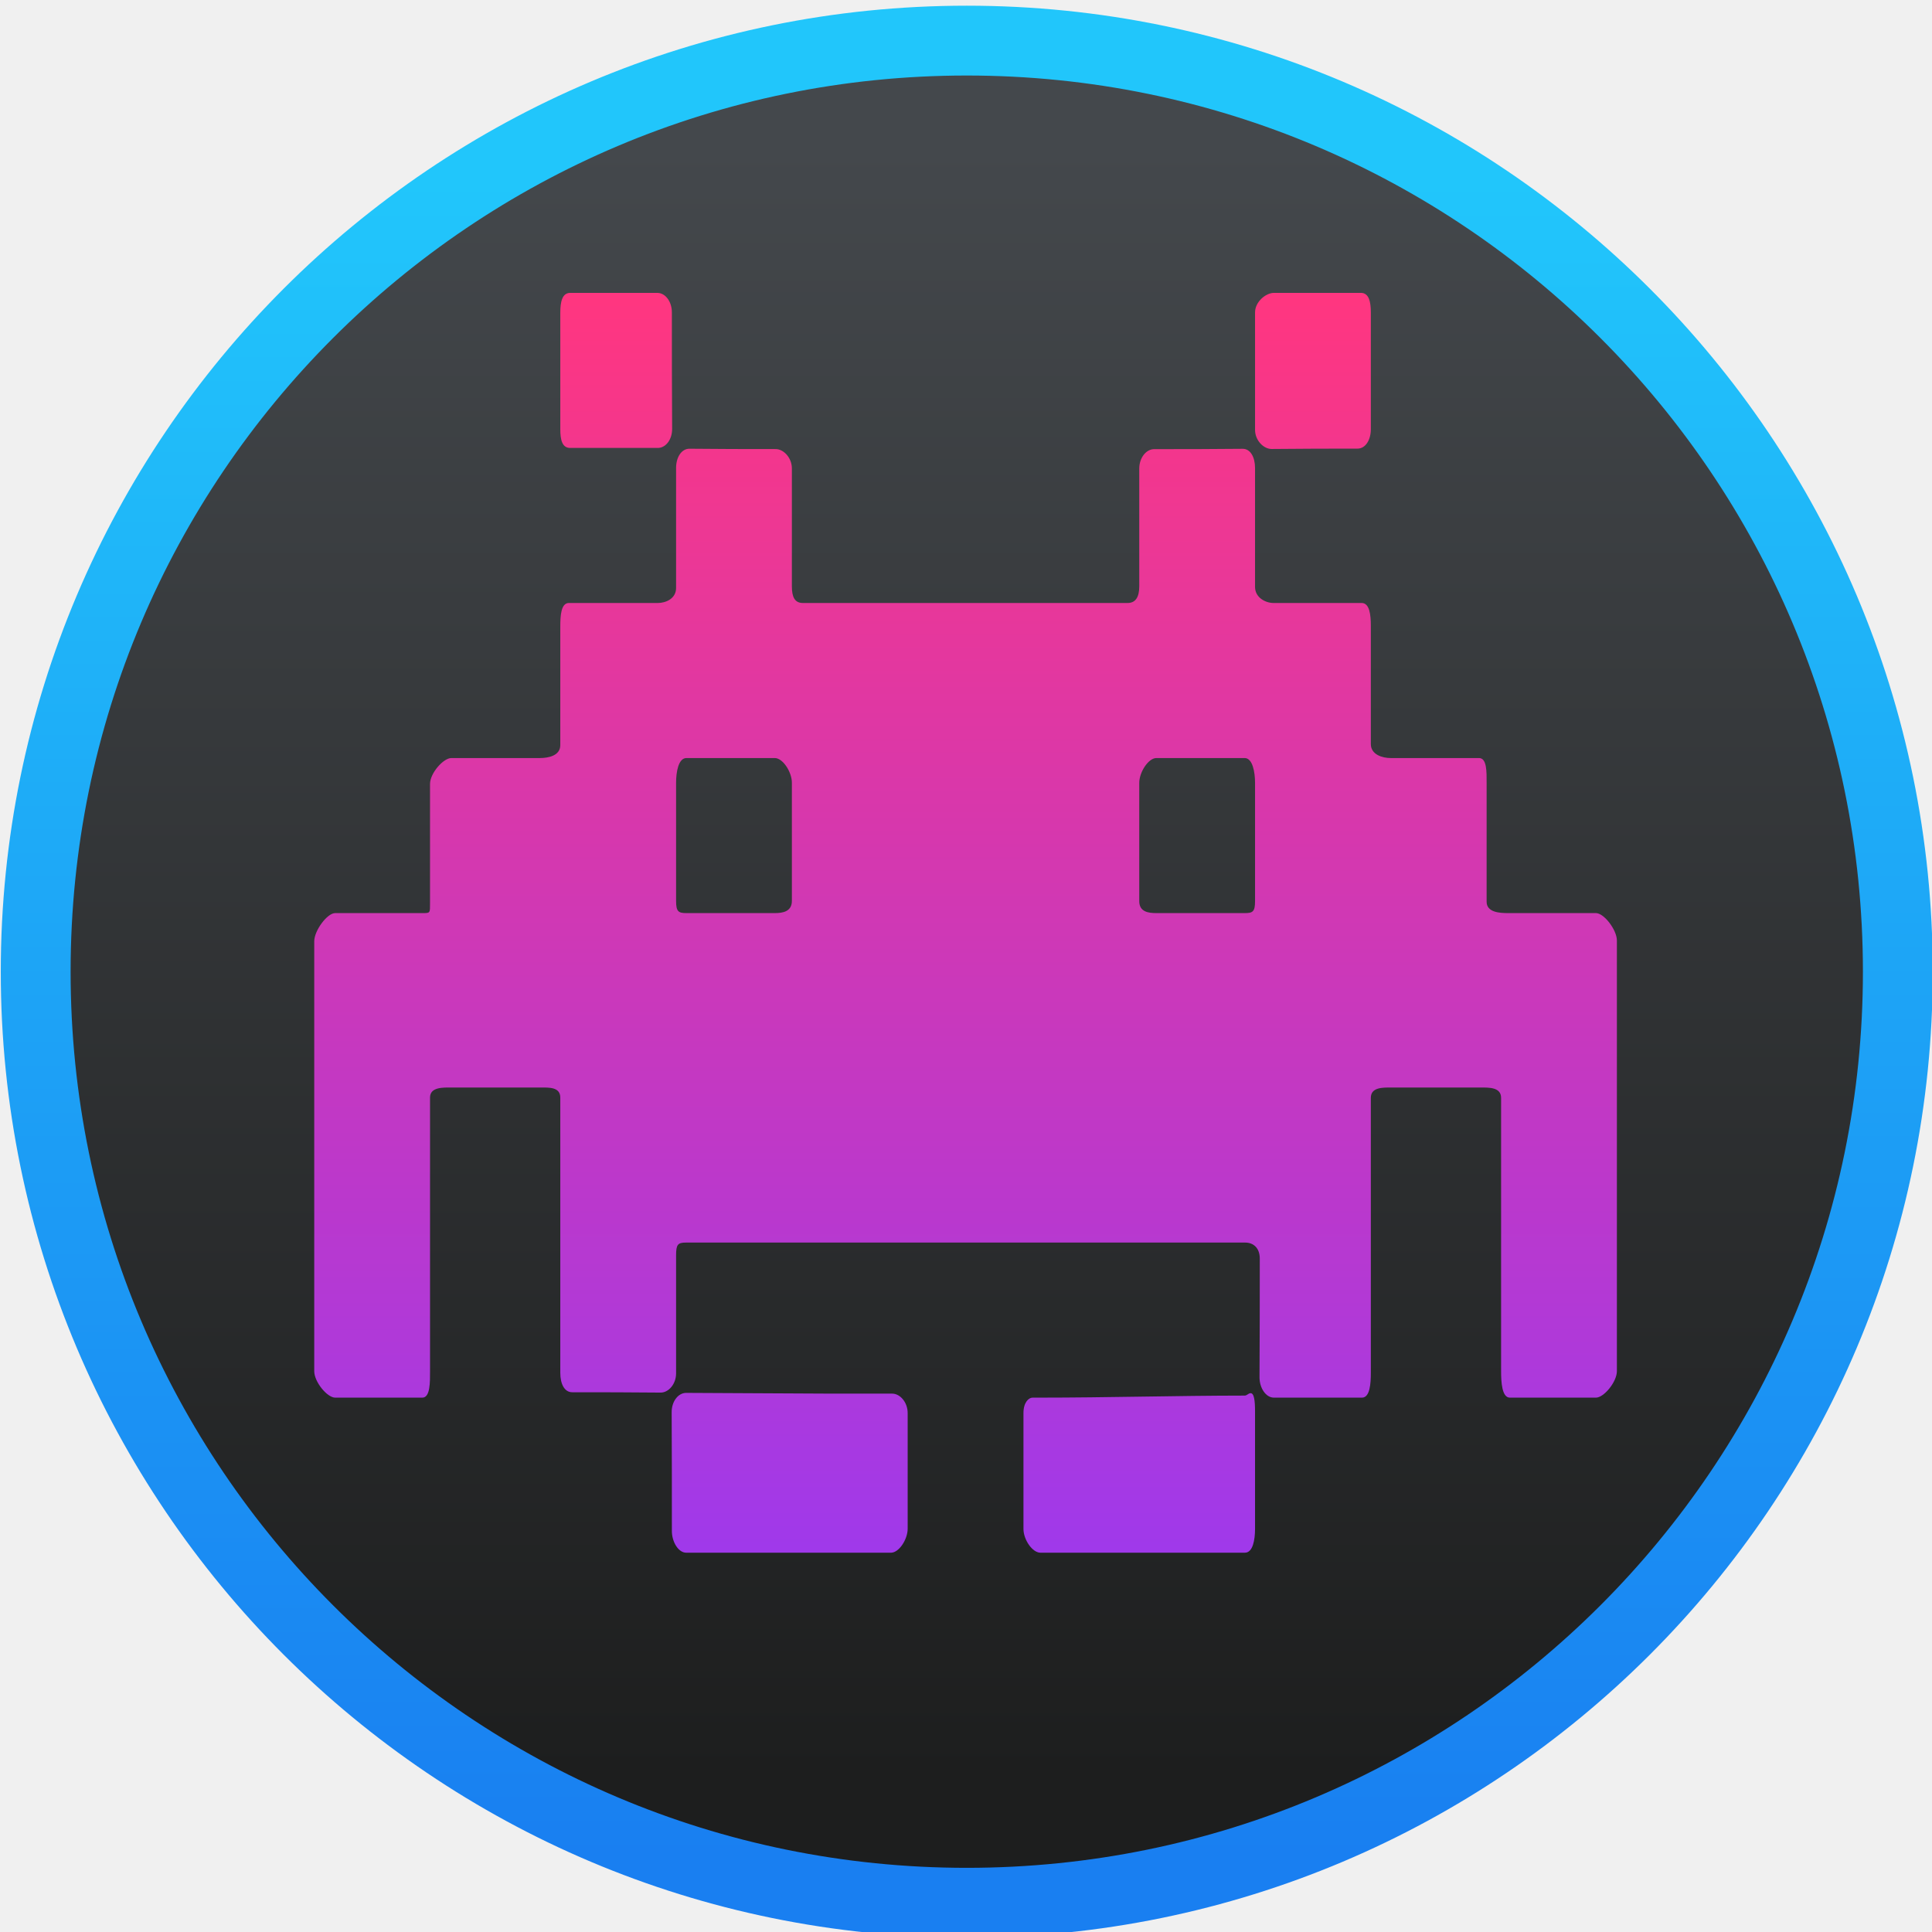
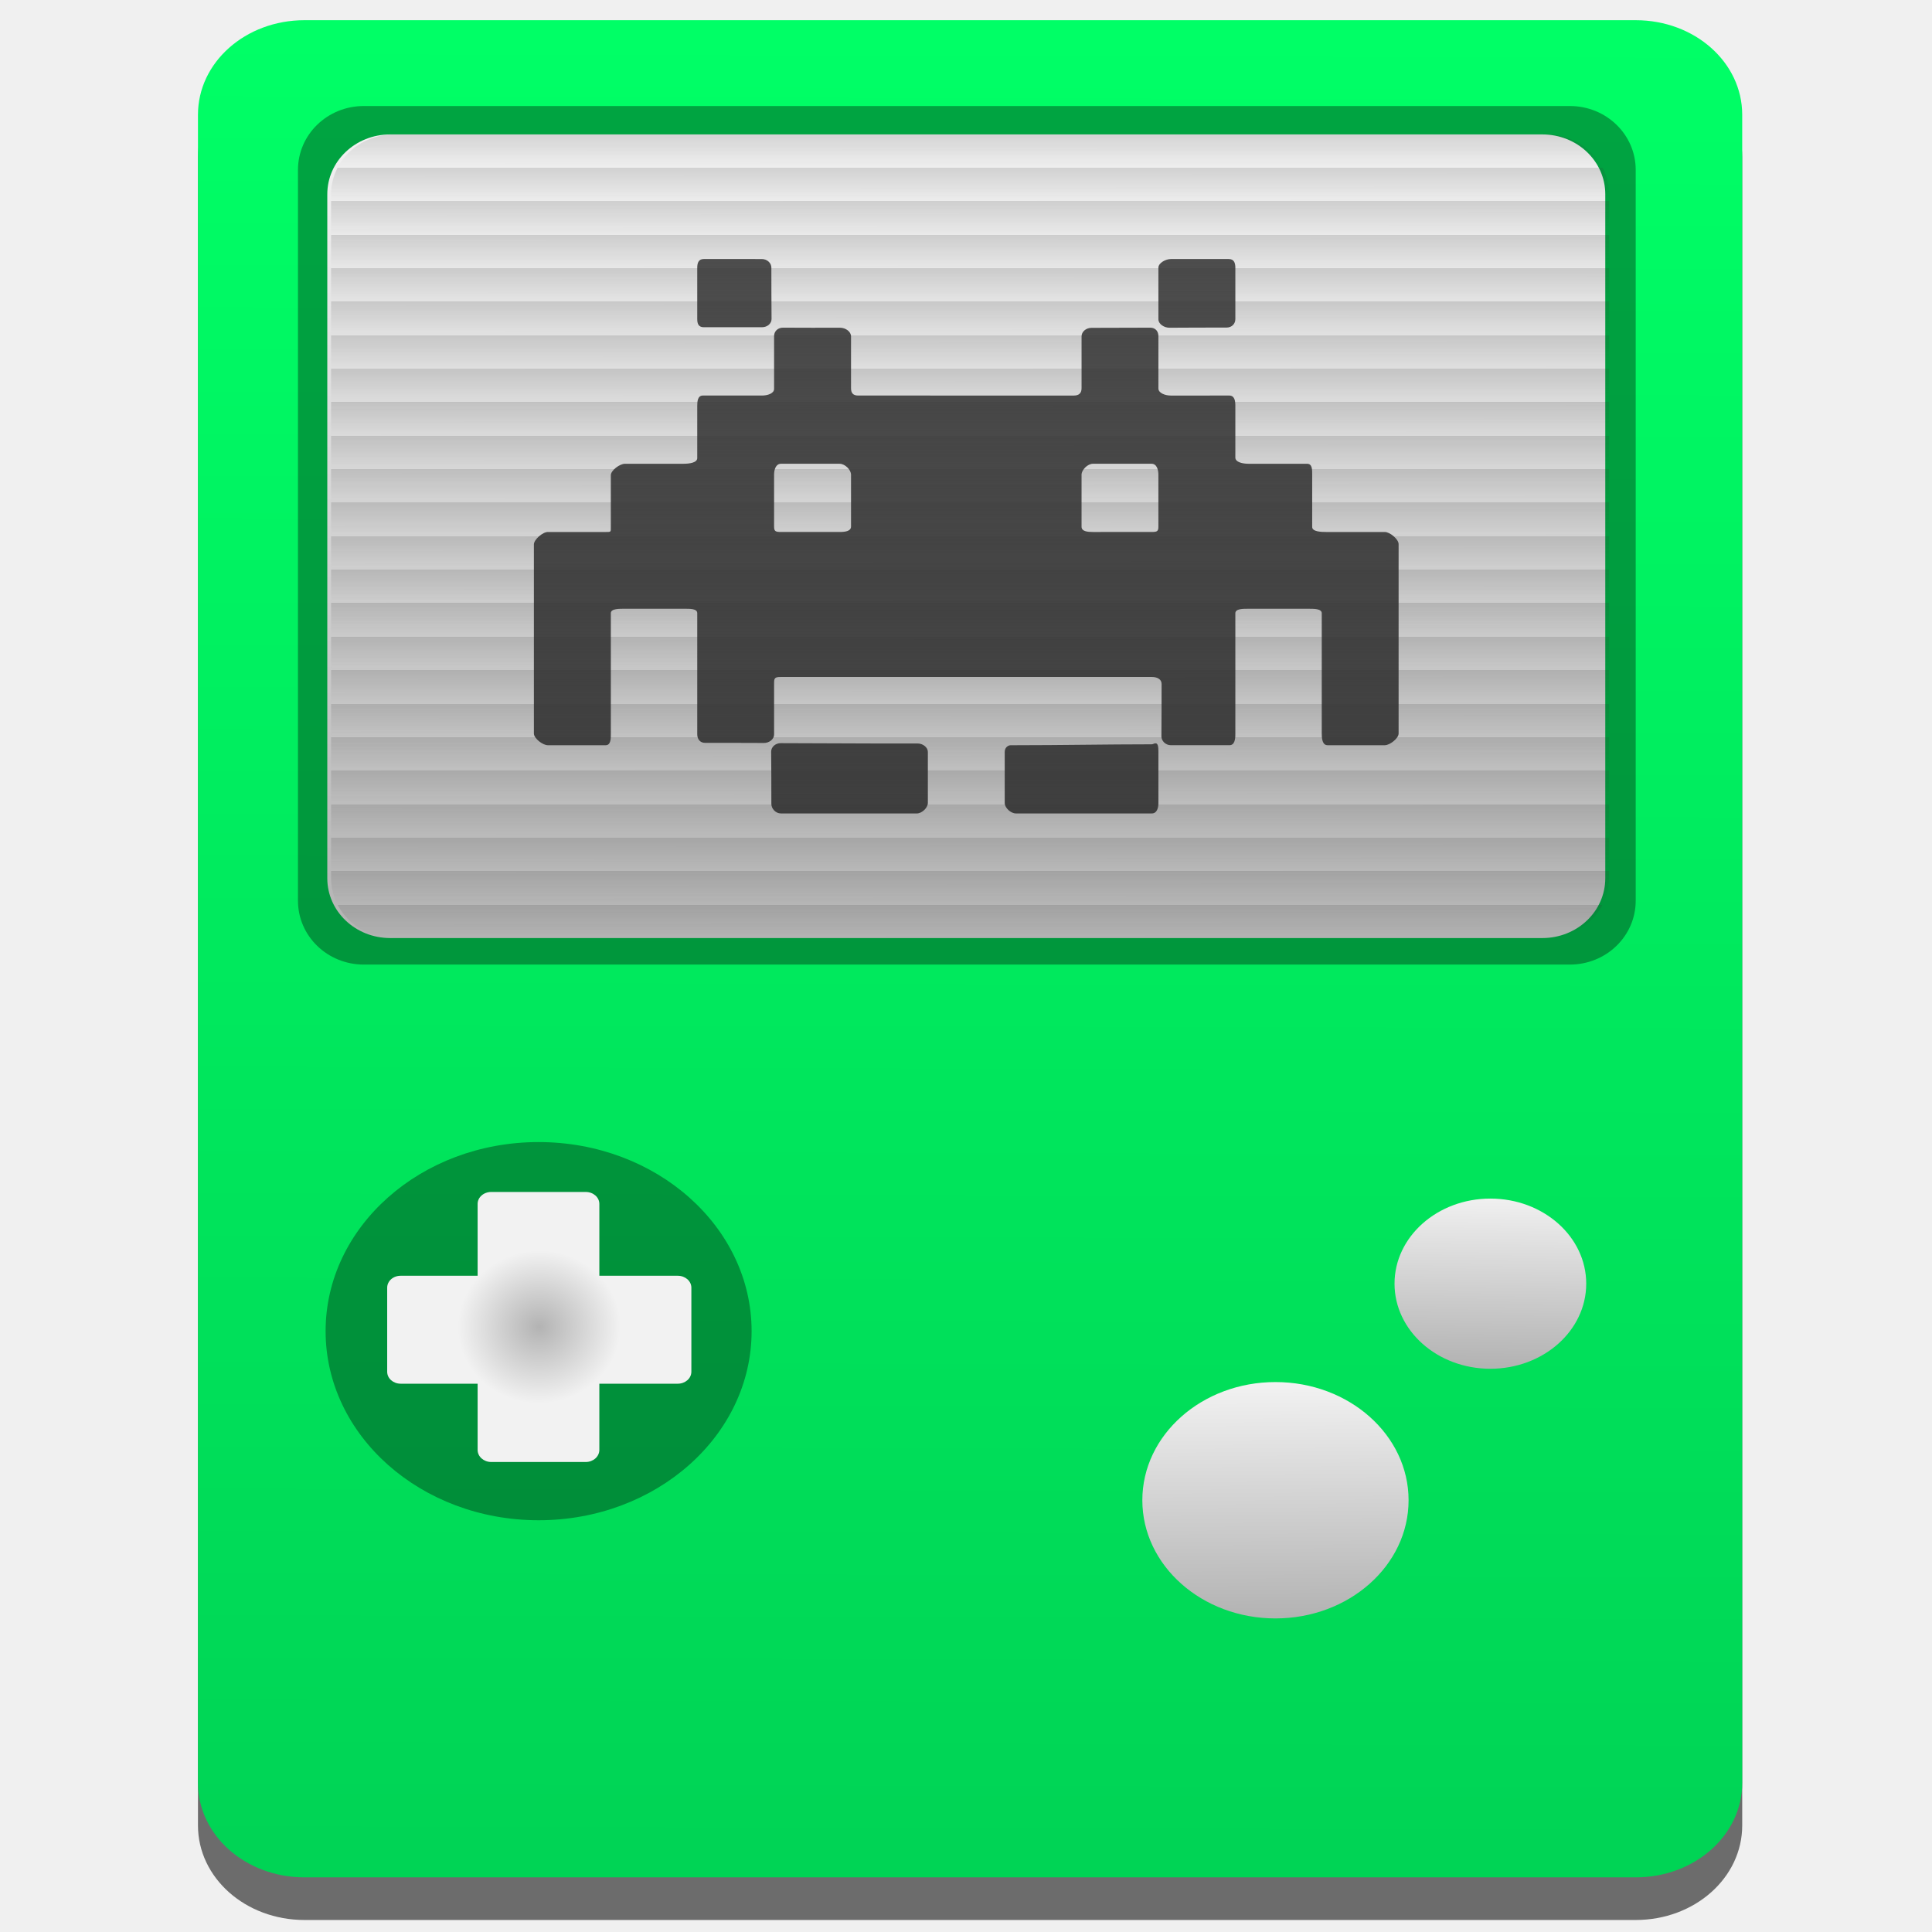
- <svg xmlns="http://www.w3.org/2000/svg" xmlns:xlink="http://www.w3.org/1999/xlink" width="51.2" height="51.2" id="svg5453" version="1.1">
-   <defs id="defs5455">
-     <linearGradient id="linearGradient4159-7">
-       <stop id="stop4161-4" offset="0" style="stop-color:#1d1e1e;stop-opacity:1" />
-       <stop id="stop4163-9" offset="1" style="stop-color:#44484c;stop-opacity:1" />
+ <svg xmlns="http://www.w3.org/2000/svg" xmlns:ns1="http://www.openswatchbook.org/uri/2009/osb" xmlns:xlink="http://www.w3.org/1999/xlink" version="1.1" id="svg2" width="256" height="256" viewBox="0 0 256 256">
+   <defs id="defs6">
+     <linearGradient id="linearGradient4207" ns1:paint="gradient">
+       <stop style="stop-color:#3498db;stop-opacity:1;" offset="0" id="stop3371" />
+       <stop style="stop-color:#3498db;stop-opacity:0;" offset="1" id="stop3373" />
    </linearGradient>
    <linearGradient id="linearGradient4422">
-       <stop style="stop-color:#197ff1;stop-opacity:1" offset="0" id="stop4424" />
-       <stop style="stop-color:#21c6fb;stop-opacity:1" offset="1" id="stop4426" />
+       <stop id="stop4424" offset="0" style="stop-color:#197ff1;stop-opacity:1" />
+       <stop id="stop4426" offset="1" style="stop-color:#21c6fb;stop-opacity:1" />
    </linearGradient>
-     <linearGradient xlink:href="#linearGradient4159-7" id="linearGradient4581" x1="359.571" y1="547.798" x2="359.571" y2="512.798" gradientUnits="userSpaceOnUse" gradientTransform="matrix(1.066667,0,0,1.066667,48.56757,-6.1284)" />
-     <linearGradient xlink:href="#linearGradient4422" id="linearGradient4967" x1="409.571" y1="543.798" x2="409.571" y2="507.798" gradientUnits="userSpaceOnUse" gradientTransform="scale(1.066667)" />
-     <linearGradient gradientUnits="userSpaceOnUse" y2="78.686" x2="275.399" y1="550.8" x1="275.399" id="linearGradient4478" xlink:href="#linearGradient4293" />
-     <linearGradient id="linearGradient4293">
-       <stop id="stop4295" offset="0" style="stop-color:#8d3aff;stop-opacity:1" />
-       <stop id="stop4297" offset="1" style="stop-color:#ff3680;stop-opacity:1" />
+     <linearGradient id="linearGradient4303">
+       <stop id="stop4305" offset="0" style="stop-color:#c6cdd1;stop-opacity:1" />
+       <stop id="stop4307" offset="1" style="stop-color:#f6f6f6;stop-opacity:1;" />
    </linearGradient>
-     <linearGradient xlink:href="#linearGradient4293" id="linearGradient95" gradientUnits="userSpaceOnUse" x1="275.399" y1="550.8" x2="275.399" y2="78.686" />
-     <linearGradient xlink:href="#linearGradient4293" id="linearGradient97" gradientUnits="userSpaceOnUse" x1="275.399" y1="550.8" x2="275.399" y2="78.686" />
-     <linearGradient xlink:href="#linearGradient4293" id="linearGradient99" gradientUnits="userSpaceOnUse" x1="275.399" y1="550.8" x2="275.399" y2="78.686" />
-     <linearGradient xlink:href="#linearGradient4293" id="linearGradient101" gradientUnits="userSpaceOnUse" x1="275.399" y1="550.8" x2="275.399" y2="78.686" />
-     <linearGradient xlink:href="#linearGradient4293" id="linearGradient103" gradientUnits="userSpaceOnUse" x1="275.399" y1="550.8" x2="275.399" y2="78.686" />
+     <linearGradient id="linearGradient3764" y1="47" x2="0" y2="1" gradientUnits="userSpaceOnUse">
+       <stop style="stop-color:#83c87e;stop-opacity:1" id="stop7" />
+       <stop offset="1" style="stop-color:#91ce8c;stop-opacity:1" id="stop9" />
+     </linearGradient>
+     <clipPath id="clipPath-323124572">
+       <g transform="translate(0,-1004.362)" id="g12">
+         <path d="m -24 13 c 0 1.105 -0.672 2 -1.5 2 -0.828 0 -1.5 -0.895 -1.5 -2 0 -1.105 0.672 -2 1.5 -2 0.828 0 1.5 0.895 1.5 2 z" transform="matrix(15.33333,0,0,11.5,415,878.8622)" style="fill:#1890d0" id="path14" />
+       </g>
+     </clipPath>
+     <clipPath id="clipPath-333423643">
+       <g transform="translate(0,-1004.362)" id="g17">
+         <path d="m -24 13 c 0 1.105 -0.672 2 -1.5 2 -0.828 0 -1.5 -0.895 -1.5 -2 0 -1.105 0.672 -2 1.5 -2 0.828 0 1.5 0.895 1.5 2 z" transform="matrix(15.33333,0,0,11.5,415,878.8622)" style="fill:#1890d0" id="path19" />
+       </g>
+     </clipPath>
+     <linearGradient gradientTransform="matrix(6.583347,-0.8745896,0.8025399,5.832944,-47.26672,6.471895)" id="h" gradientUnits="userSpaceOnUse" spreadMethod="repeat" x1="24.001" x2="24.001" y1="4.666" y2="5.452">
+       <stop offset="0" stop-color="#333" stop-opacity=".8" id="stop21" />
+       <stop offset="1" stop-color="#333" stop-opacity="0" id="stop23" />
+     </linearGradient>
+     <linearGradient gradientTransform="matrix(6.583347,-0.8745896,0.8025399,5.832944,-47.26672,6.471895)" id="d" gradientUnits="userSpaceOnUse" x1="30.335" x2="30.287" xlink:href="#a" y1="39.453" y2="33.955" />
+     <linearGradient id="a">
+       <stop offset="0" stop-color="#b3b3b3" id="stop2" />
+       <stop offset="1" stop-color="#f2f2f2" id="stop4" />
+     </linearGradient>
+     <linearGradient gradientTransform="matrix(6.583347,-0.8745896,0.8025399,5.832944,-47.26672,6.471895)" id="c" gradientUnits="userSpaceOnUse" x1="34.851" x2="34.901" xlink:href="#a" y1="33.55" y2="29.518" />
+     <radialGradient id="e" cx="14.831" cy="33.775" gradientTransform="matrix(3.214631,-0.3077133,0.272307,3.013946,21.01606,86.48709)" gradientUnits="userSpaceOnUse" r="3.49" xlink:href="#a" />
+     <linearGradient gradientTransform="matrix(6.583347,-0.8745896,0.8025399,5.832944,-47.26672,6.471895)" id="b" gradientUnits="userSpaceOnUse" x1="23.266" x2="23.201" xlink:href="#a" y1="23.631" y2="4.569" />
+     <linearGradient gradientTransform="matrix(6.583347,-0.8745896,0.8025399,5.832944,-47.26672,6.471895)" id="f" gradientUnits="userSpaceOnUse" x1="23.904" x2="24.027" y1="44.894" y2="2.334">
+       <stop offset="0" stop-color="#00d455" id="stop11" />
+       <stop offset="1" stop-color="#0f6" id="stop13" />
+     </linearGradient>
  </defs>
-   <g id="layer1" transform="translate(-410.2095,-533.1179)">
-     <g id="g5479" transform="matrix(1.110754,0,0,1.110754,-44.50809,-63.07077)">
-       <g id="g4466" transform="matrix(1.041298,0,0,1.041298,-17.70707,-22.97583)">
-         <circle style="opacity:1;fill:url(#linearGradient4581);fill-opacity:1;stroke:url(#linearGradient4967);stroke-width:1.6;stroke-linecap:round;stroke-linejoin:round;stroke-miterlimit:4;stroke-dasharray:none;stroke-opacity:1" id="path4199" cx="432.297" cy="559.783" r="21.333" />
-         <g transform="matrix(0.6783361,0,0,0.9083502,155.1208,82.87103)" id="layer1-6">
-           <g style="fill:url(#linearGradient4478);fill-opacity:1" transform="matrix(0.07988381,0,0,0.07988381,386.5715,501.798)" id="g3">
-             <path style="fill:url(#linearGradient95);fill-opacity:1" id="path5" d="m 541.951,272.337 c -12.381,0 -24.646,0 -37.217,0 -3.379,0 -9.014,-0.202 -9.014,-3.58 0,-12.583 0,-24.958 0,-37.565 0,-3.378 0.158,-7.815 -3.221,-7.815 -12.594,0 -24.883,0 -37.387,0 -3.385,0 -8.354,-1.047 -8.354,-4.425 0,-12.503 0,-24.786 0,-37.363 0,-3.384 -0.502,-7.172 -3.881,-7.172 -12.562,0 -24.889,0 -37.281,0 -3.379,0 -7.797,-1.702 -7.797,-5.08 0,-12.754 0,-25.172 0,-37.546 0,-3.378 -1.898,-6.089 -5.275,-6.059 -12.211,0.098 -24.719,0.11 -37.395,0.11 -3.377,0 -6.285,2.742 -6.285,6.12 0,12.668 0,24.976 0,37.216 -0.006,3.39 -1.561,5.239 -4.945,5.239 -45.941,0 -91.365,0 -137.301,0 -3.378,0 -4.639,-1.849 -4.639,-5.227 0,-12.442 0,-24.762 0,-37.252 0,-3.378 -3.476,-6.12 -6.854,-6.12 -12.552,0 -24.333,-0.012 -36.42,-0.11 -3.391,-0.024 -5.686,2.687 -5.686,6.065 0,12.491 0,25.031 0,37.895 0,3.385 -4.352,4.75 -7.736,4.75 -12.625,0 -25.006,0 -37.589,0 -3.378,0 -3.635,4.106 -3.635,7.484 0,12.589 0,24.884 0,37.412 0,3.384 -5.227,4.064 -8.605,4.064 -12.577,0 -24.939,0 -37.46,0 -3.378,0 -9.015,4.792 -9.015,8.176 0,12.546 0,24.859 0,37.46 0,3.378 0.153,3.323 -3.225,3.323 -12.436,0 -24.688,0 -36.885,0 -3.378,0 -8.85,5.532 -8.85,8.91 0,45.606 0,90.668 0,135.729 0,3.385 5.471,8.36 8.85,8.36 12.289,0 24.461,0 36.867,0 3.378,0 3.244,-4.988 3.244,-8.366 0,-28.966 0,-57.632 0,-86.384 0,-3.385 5.618,-3.17 8.997,-3.17 12.656,0 25.098,0 37.833,0 3.378,0 8.25,-0.208 8.25,3.17 0,29.021 0,57.84 0,86.935 0,3.378 1.67,6.114 5.055,6.114 12.558,0 25.239,0.018 37.332,0.109 3.378,0.031 6.573,-2.68 6.573,-6.059 0,-12.423 0,-24.853 0,-37.325 0,-3.379 0.759,-3.984 4.143,-3.984 79.125,0 157.75,0 236.544,0 3.379,0 6.119,1.677 6.119,5.055 0,12.559 -0.018,25.227 -0.115,37.455 -0.025,3.384 2.68,6.45 6.059,6.45 12.312,0 24.664,0 37.271,0 3.371,0 3.738,-4.468 3.738,-7.846 0,-29.241 0,-57.957 0,-86.818 0,-3.379 5.117,-3.256 8.5,-3.256 12.762,0 25.295,0 38.037,0 3.377,0 8.543,-0.123 8.543,3.256 0,28.953 0,57.626 0,86.298 0,3.378 0.324,8.366 3.703,8.366 12.338,0 24.418,0 36.4,0 3.379,0 8.857,-4.981 8.857,-8.36 0,-45.416 0,-90.509 0,-135.98 0.002,-3.383 -5.471,-8.659 -8.848,-8.659 z M 201.96,268.475 c 0,3.379 -3.831,3.862 -7.209,3.862 -12.405,0 -24.811,0 -37.387,0 -3.384,0 -4.363,-0.478 -4.363,-3.855 0,-12.356 0,-24.701 0,-37.326 0,-3.378 0.985,-7.778 4.37,-7.778 12.546,0 24.896,0 37.375,0 3.378,0 7.215,4.4 7.215,7.785 -0.001,12.441 -0.001,24.785 -0.001,37.312 z m 195.841,0.099 c 0,3.378 -1.023,3.764 -4.4,3.764 -12.369,0 -24.713,0 -37.32,0 -3.385,0 -7.24,-0.386 -7.24,-3.771 0,-12.509 0,-24.853 0,-37.344 0,-3.372 3.861,-7.846 7.24,-7.846 12.453,0 24.791,0 37.32,0 3.377,0 4.4,4.467 4.4,7.846 0,12.393 0,24.792 0,37.351 z" />
-             <path style="fill:url(#linearGradient97);fill-opacity:1" id="path7" d="m 244.341,424.071 c -9.21,0.006 -18.5,0.018 -27.558,-0.007 -19.805,-0.061 -39.725,-0.146 -59.529,-0.227 -3.378,-0.012 -6.151,2.718 -6.12,6.103 0.098,12.239 0.08,25.275 0.085,37.521 0,3.378 2.711,6.842 6.09,6.842 29.425,0 58.011,0 86.567,0 3.378,-0.006 7.044,-4.204 7.044,-7.582 0,-12.204 0,-24.26 0,-36.524 0,-3.385 -3.201,-6.133 -6.579,-6.126 z" />
-             <path style="fill:url(#linearGradient99);fill-opacity:1" id="path9" d="m 395.836,423.936 c -0.949,0.073 -1.463,0.753 -2.43,0.753 -29.139,0.018 -57.816,0.648 -86.953,0.648 -0.93,0 -1.861,0 -2.773,0 -1.529,0 -3.799,1.469 -3.799,4.847 0,12.491 0,24.566 0,36.616 0,3.378 3.77,7.497 7.154,7.497 28.793,0 57.367,0 86.486,0 3.379,0 4.279,-4.125 4.279,-7.503 0,-12.454 0,-24.768 0,-37.063 10e-4,-3.378 -0.366,-5.918 -1.964,-5.795 z" />
-             <path style="fill:url(#linearGradient101);fill-opacity:1" id="path11" d="m 108.214,125.458 c 12.454,0 24.761,0 37.057,0 3.378,0 6.083,-2.644 6.059,-6.022 -0.098,-12.24 -0.11,-24.56 -0.116,-36.806 0,-3.378 -2.742,-6.126 -6.126,-6.126 -12.687,0 -24.811,0 -36.873,0 -3.378,-0.006 -4.174,2.846 -4.174,6.23 0,12.24 0,24.352 0,36.806 -10e-4,3.377 0.794,5.918 4.173,5.918 z" />
-             <path style="fill:url(#linearGradient103);fill-opacity:1" id="path13" d="m 404.844,125.788 c 12.24,-0.098 24.053,-0.11 36.299,-0.116 3.383,0 5.617,-2.748 5.617,-6.126 0,-12.693 0,-24.816 0,-36.885 0,-3.378 -0.82,-6.163 -4.197,-6.163 -12.229,0 -24.34,0 -36.795,0 -3.377,0 -7.967,2.796 -7.967,6.175 0,12.454 0,24.768 0,37.062 0,3.378 3.664,6.083 7.043,6.053 z" />
-           </g>
-         </g>
-       </g>
+   <style type="text/css" id="style26">
+ 	.specularity {opacity:0.5;}
+ 	.low-specularity {opacity:0.25;}
+ 	.full-specularity {opacity:1;}
+ 	.black {fill:#000000;}
+ 	.white {fill:#ffffff;}
+ 	.outline-big {stroke-width:16;stroke:none;opacity:0.1;fill:none;}
+ 	.outline-small {stroke-width:8;stroke:none;opacity:0.2;fill:none;}
+ 	.stroke-highlight {fill:none;stroke:none;opacity:0.2;}
+        	.base-shadow 	{fill:black;opacity:75;}
+ 	</style>
+   <style type="text/css" id="style26-7">
+ 	.specularity {opacity:0.5;}
+ 	.low-specularity {opacity:0.25;}
+ 	.full-specularity {opacity:1;}
+ 	.black {fill:#000000;}
+ 	.white {fill:#ffffff;}
+ 	.outline-big {stroke-width:16;stroke:none;opacity:0.1;fill:none;}
+ 	.outline-small {stroke-width:8;stroke:none;opacity:0.2;fill:none;}
+ 	.stroke-highlight {fill:none;stroke:none;opacity:0.2;}
+        	.base-shadow 	{fill:black;opacity:75;}
+ 	</style>
+   <g id="g857" transform="matrix(0.9580366,0,0,0.9956208,6.036035,1.097979)">
+     <g id="g53" transform="matrix(0.9911437,0.1269521,-0.1363689,0.9556134,16.13955,-9.950797)">
+       <path style="fill-opacity:0.549;stroke-width:6.253" d="M 21.924,15.096 204.358,-9.14 c 8.085,-1.074 15.388,3.828 16.374,10.992 L 252.121,229.994 c 0.986,7.164 -4.73,13.796 -12.816,14.87 L 56.872,269.1 c -8.085,1.074 -15.388,-3.828 -16.374,-10.992 L 9.109,29.966 C 8.123,22.803 13.839,16.171 21.924,15.096 Z" id="path26" />
+       <path style="fill:url(#f);stroke-width:6.253" d="M 21.122,9.266 203.555,-14.97 c 8.085,-1.074 15.388,3.828 16.374,10.992 L 251.319,224.163 c 0.986,7.164 -4.73,13.796 -12.816,14.87 L 56.07,263.269 C 47.984,264.343 40.681,259.441 39.696,252.277 L 8.306,24.136 C 7.321,16.972 13.037,10.34 21.122,9.266 Z" id="path28" />
+       <path style="fill-opacity:0.353;stroke-width:6.253" d="M 30.882,19.921 196.133,-2.033 c 5.007,-0.665 9.574,2.699 10.24,7.544 l 13.75,99.937 c 0.667,4.844 -2.827,9.28 -7.834,9.945 L 47.038,137.347 c -5.007,0.665 -9.574,-2.699 -10.24,-7.544 L 23.048,29.866 c -0.667,-4.844 2.827,-9.28 7.834,-9.945 z" id="path30" />
+       <path style="fill:url(#b);stroke-width:6.253" d="M 35.032,23.326 192.901,2.353 c 4.783,-0.635 9.136,2.504 9.76,7.038 l 12.87,93.544 c 0.624,4.535 -2.724,8.697 -7.507,9.332 L 50.155,133.24 c -4.783,0.635 -9.136,-2.504 -9.76,-7.038 L 27.525,32.658 c -0.624,-4.535 2.724,-8.697 7.507,-9.332 z" id="path32" />
+       <path style="fill-opacity:0.353;stroke-width:6.253" d="M 107.066,180.426 A 26.105,29.447 83.411 0 1 81.435,210.165 26.105,29.447 83.411 0 1 48.688,188.181 26.105,29.447 83.411 0 1 74.319,158.441 26.105,29.447 83.411 0 1 107.066,180.426 Z" id="path34" />
+       <path style="fill:url(#e);stroke-width:6.253" d="m 68.764,166.128 c -1.026,0.136 -1.764,0.973 -1.639,1.883 l 1.352,9.826 -10.548,1.401 c -1.026,0.136 -1.746,0.971 -1.62,1.88 l 1.581,11.493 c 0.125,0.909 1.044,1.526 2.07,1.39 l 10.548,-1.401 1.246,9.057 c 0.125,0.909 1.064,1.54 2.091,1.404 l 12.954,-1.721 c 1.026,-0.136 1.761,-0.989 1.636,-1.899 l -1.246,-9.057 10.747,-1.428 c 1.026,-0.136 1.764,-0.973 1.639,-1.883 l -1.581,-11.493 c -0.125,-0.909 -1.062,-1.524 -2.088,-1.387 l -10.747,1.428 -1.352,-9.826 c -0.125,-0.909 -1.062,-1.524 -2.088,-1.387 z" id="path36" />
+       <path style="fill:url(#c);stroke-width:6.253" d="m 220.549,158.736 a 11.747,13.251 83.411 0 1 -11.534,13.383 11.747,13.251 83.411 0 1 -14.736,-9.893 11.747,13.251 83.411 0 1 11.534,-13.383 11.747,13.251 83.411 0 1 14.736,9.893 z" id="path38" />
+       <path style="fill:url(#d);stroke-width:6.253" d="m 200.28,191.59 a 16.315,18.404 83.411 0 1 -16.019,18.587 16.315,18.404 83.411 0 1 -20.467,-13.74 16.315,18.404 83.411 0 1 16.019,-18.587 16.315,18.404 83.411 0 1 20.467,13.74 z" id="path40" />
+       <path style="fill-opacity:0.667;stroke-width:0.204" d="m 80.341,34.658 c -0.727,0.096 -0.824,0.671 -0.735,1.316 l 0.964,7.006 c 0.088,0.644 0.329,1.105 1.055,1.008 l 7.972,-1.059 c 0.727,-0.097 1.249,-0.67 1.155,-1.313 -0.342,-2.33 -0.669,-4.68 -0.991,-7.014 -0.089,-0.644 -0.758,-1.094 -1.486,-0.997 z M 144.362,26.153 c -0.727,0.097 -1.649,0.77 -1.56,1.414 l 0.972,7.063 c 0.089,0.644 0.949,1.051 1.676,0.949 2.631,-0.369 5.18,-0.71 7.815,-1.061 0.728,-0.097 1.137,-0.679 1.049,-1.323 l -0.969,-7.04 c -0.089,-0.644 -0.348,-1.149 -1.074,-1.052 z M 92.498,42.602 c -0.73,0.092 -1.165,0.671 -1.076,1.315 l 0.994,7.223 c 0.089,0.645 -0.805,1.035 -1.533,1.132 l -8.088,1.074 c -0.727,0.097 -0.677,0.884 -0.588,1.528 l 0.981,7.132 c 0.089,0.645 -1.018,0.924 -1.745,1.021 l -8.049,1.069 c -0.727,0.097 -1.816,1.174 -1.727,1.819 l 0.981,7.132 c 0.089,0.644 0.12,0.634 -0.606,0.73 l -7.934,1.054 c -0.727,0.097 -1.771,1.308 -1.682,1.952 l 3.56,25.872 c 0.089,0.645 1.408,1.437 2.135,1.34 l 7.921,-1.052 c 0.727,-0.097 0.577,-1.045 0.488,-1.689 L 74.265,84.791 c -0.089,-0.645 1.119,-0.763 1.846,-0.86 l 8.139,-1.081 c 0.727,-0.097 1.769,-0.276 1.857,0.368 l 2.279,16.565 c 0.089,0.644 0.526,1.125 1.254,1.028 2.702,-0.359 5.434,-0.728 8.038,-1.056 0.728,-0.091 1.332,-0.693 1.243,-1.337 l -0.978,-7.109 c -0.089,-0.644 0.064,-0.786 0.795,-0.883 l 50.892,-6.761 c 0.727,-0.097 1.355,0.139 1.443,0.783 0.329,2.394 0.658,4.813 0.957,7.146 0.084,0.645 0.741,1.154 1.468,1.058 l 8.024,-1.066 c 0.725,-0.096 0.693,-0.956 0.605,-1.6 l -2.278,-16.553 c -0.089,-0.644 1.013,-0.761 1.741,-0.858 l 8.178,-1.086 c 0.727,-0.097 1.835,-0.273 1.923,0.371 l 2.263,16.451 c 0.089,0.644 0.29,1.586 1.017,1.489 l 7.831,-1.04 c 0.727,-0.097 1.772,-1.204 1.684,-1.848 l -3.566,-25.918 c -0.088,-0.645 -1.404,-1.496 -2.13,-1.399 l -7.998,1.063 c -0.727,0.097 -1.947,0.218 -2.036,-0.425 l -0.984,-7.154 c -0.089,-0.644 -0.173,-1.497 -0.9,-1.4 l -8.049,1.069 c -0.728,0.097 -1.815,0.038 -1.903,-0.606 l -0.98,-7.12 c -0.089,-0.645 -0.297,-1.353 -1.024,-1.256 l -8.023,1.066 c -0.727,0.097 -1.729,-0.101 -1.818,-0.745 l -0.986,-7.166 c -0.089,-0.644 -0.564,-1.103 -1.29,-1 -2.625,0.367 -5.306,0.728 -8.033,1.09 -0.727,0.097 -1.292,0.699 -1.203,1.343 l 0.977,7.098 c 0.087,0.646 -0.189,1.046 -0.916,1.143 l -29.548,3.925 c -0.727,0.097 -1.039,-0.227 -1.128,-0.871 l -0.977,-7.098 c -0.089,-0.644 -0.913,-1.074 -1.64,-0.977 -2.7,0.359 -5.229,0.702 -7.832,1.029 z m 2.278,18.653 8.036,-1.068 c 0.727,-0.097 1.671,0.629 1.76,1.274 0.326,2.371 0.65,4.721 0.978,7.109 0.089,0.644 -0.727,0.851 -1.454,0.947 l -8.049,1.069 c -0.728,0.097 -0.95,0.037 -1.039,-0.604 l -0.98,-7.12 c -0.089,-0.644 0.02,-1.511 0.748,-1.607 z m 42.74,-5.678 8.036,-1.068 c 0.727,-0.097 1.055,0.724 1.144,1.368 l 0.98,7.12 c 0.089,0.644 -0.113,0.746 -0.84,0.842 l -8.036,1.068 c -0.728,0.097 -1.566,0.134 -1.655,-0.511 l -0.98,-7.12 c -0.088,-0.643 0.624,-1.603 1.351,-1.699 z m -37.509,43.892 c -0.727,0.094 -1.26,0.694 -1.165,1.338 0.342,2.33 0.688,4.817 1.01,7.151 0.089,0.644 0.763,1.221 1.49,1.125 l 18.619,-2.473 c 0.727,-0.098 1.408,-0.993 1.32,-1.637 l -0.959,-6.972 c -0.089,-0.645 -0.848,-1.072 -1.574,-0.974 -1.981,0.265 -3.978,0.533 -5.928,0.787 -4.263,0.555 -8.55,1.105 -12.813,1.656 z m 51.333,-6.796 c -0.202,0.043 -0.3,0.179 -0.508,0.207 -6.269,0.836 -12.423,1.778 -18.691,2.611 l -0.591,0.078 c -0.329,0.044 -0.785,0.388 -0.696,1.032 l 0.961,6.984 c 0.089,0.644 1.011,1.316 1.739,1.219 l 18.606,-2.472 c 0.727,-0.097 0.806,-0.901 0.717,-1.545 l -0.972,-7.063 c -0.089,-0.644 -0.223,-1.12 -0.564,-1.05 z" id="path42" />
+       <path style="opacity:0.2;fill:url(#h);fill-rule:evenodd;stroke-width:6.253" d="M 35.554,23.257 193.423,2.284 c 4.783,-0.635 9.136,2.504 9.76,7.038 l 12.87,93.544 c 0.624,4.535 -2.724,8.697 -7.507,9.332 L 50.676,133.171 c -4.783,0.635 -9.136,-2.504 -9.76,-7.038 L 28.046,32.589 c -0.624,-4.535 2.724,-8.697 7.507,-9.332 z" id="path46" />
    </g>
  </g>
+   <style id="style26-6" type="text/css">
+ 	.specularity {opacity:0.5;}
+ 	.low-specularity {opacity:0.25;}
+ 	.full-specularity {opacity:1;}
+ 	.black {fill:#000000;}
+ 	.white {fill:#ffffff;}
+ 	.outline-big {stroke-width:16;stroke:none;opacity:0.1;fill:none;}
+ 	.outline-small {stroke-width:8;stroke:none;opacity:0.2;fill:none;}
+ 	.stroke-highlight {fill:none;stroke:none;opacity:0.2;}
+        	.base-shadow 	{fill:black;opacity:75;}
+ 	</style>
+   <style id="style26-7-2" type="text/css">
+ 	.specularity {opacity:0.5;}
+ 	.low-specularity {opacity:0.25;}
+ 	.full-specularity {opacity:1;}
+ 	.black {fill:#000000;}
+ 	.white {fill:#ffffff;}
+ 	.outline-big {stroke-width:16;stroke:none;opacity:0.1;fill:none;}
+ 	.outline-small {stroke-width:8;stroke:none;opacity:0.2;fill:none;}
+ 	.stroke-highlight {fill:none;stroke:none;opacity:0.2;}
+        	.base-shadow 	{fill:black;opacity:75;}
+ 	</style>
+   <style id="style26-3" type="text/css">
+ 	.specularity {opacity:0.5;}
+ 	.low-specularity {opacity:0.25;}
+ 	.full-specularity {opacity:1;}
+ 	.black {fill:#000000;}
+ 	.white {fill:#ffffff;}
+ 	.outline-big {stroke-width:16;stroke:none;opacity:0.1;fill:none;}
+ 	.outline-small {stroke-width:8;stroke:none;opacity:0.2;fill:none;}
+ 	.stroke-highlight {fill:none;stroke:none;opacity:0.2;}
+        	.base-shadow 	{fill:black;opacity:75;}
+ 	</style>
+   <style id="style26-7-6" type="text/css">
+ 	.specularity {opacity:0.5;}
+ 	.low-specularity {opacity:0.25;}
+ 	.full-specularity {opacity:1;}
+ 	.black {fill:#000000;}
+ 	.white {fill:#ffffff;}
+ 	.outline-big {stroke-width:16;stroke:none;opacity:0.1;fill:none;}
+ 	.outline-small {stroke-width:8;stroke:none;opacity:0.2;fill:none;}
+ 	.stroke-highlight {fill:none;stroke:none;opacity:0.2;}
+        	.base-shadow 	{fill:black;opacity:75;}
+ 	</style>
</svg>
